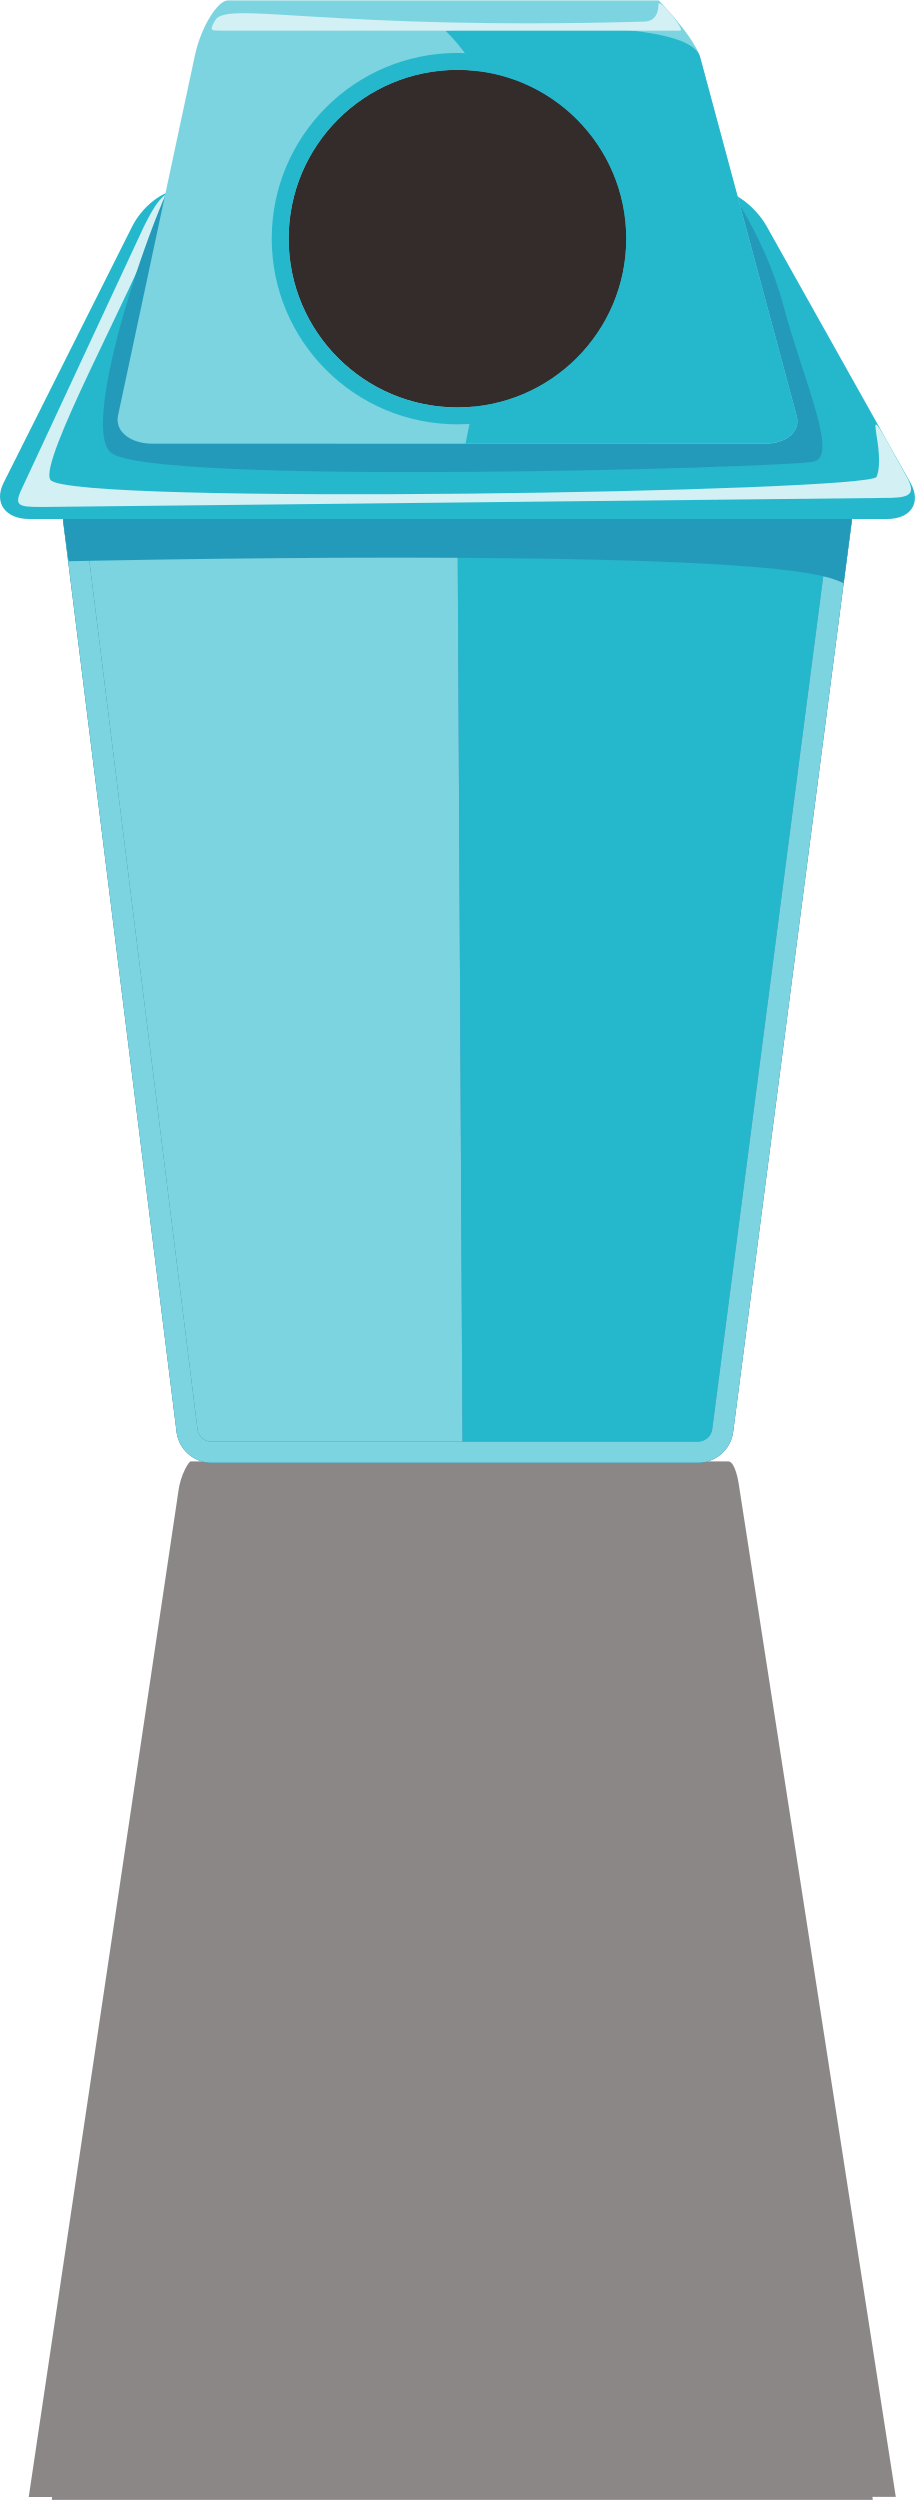
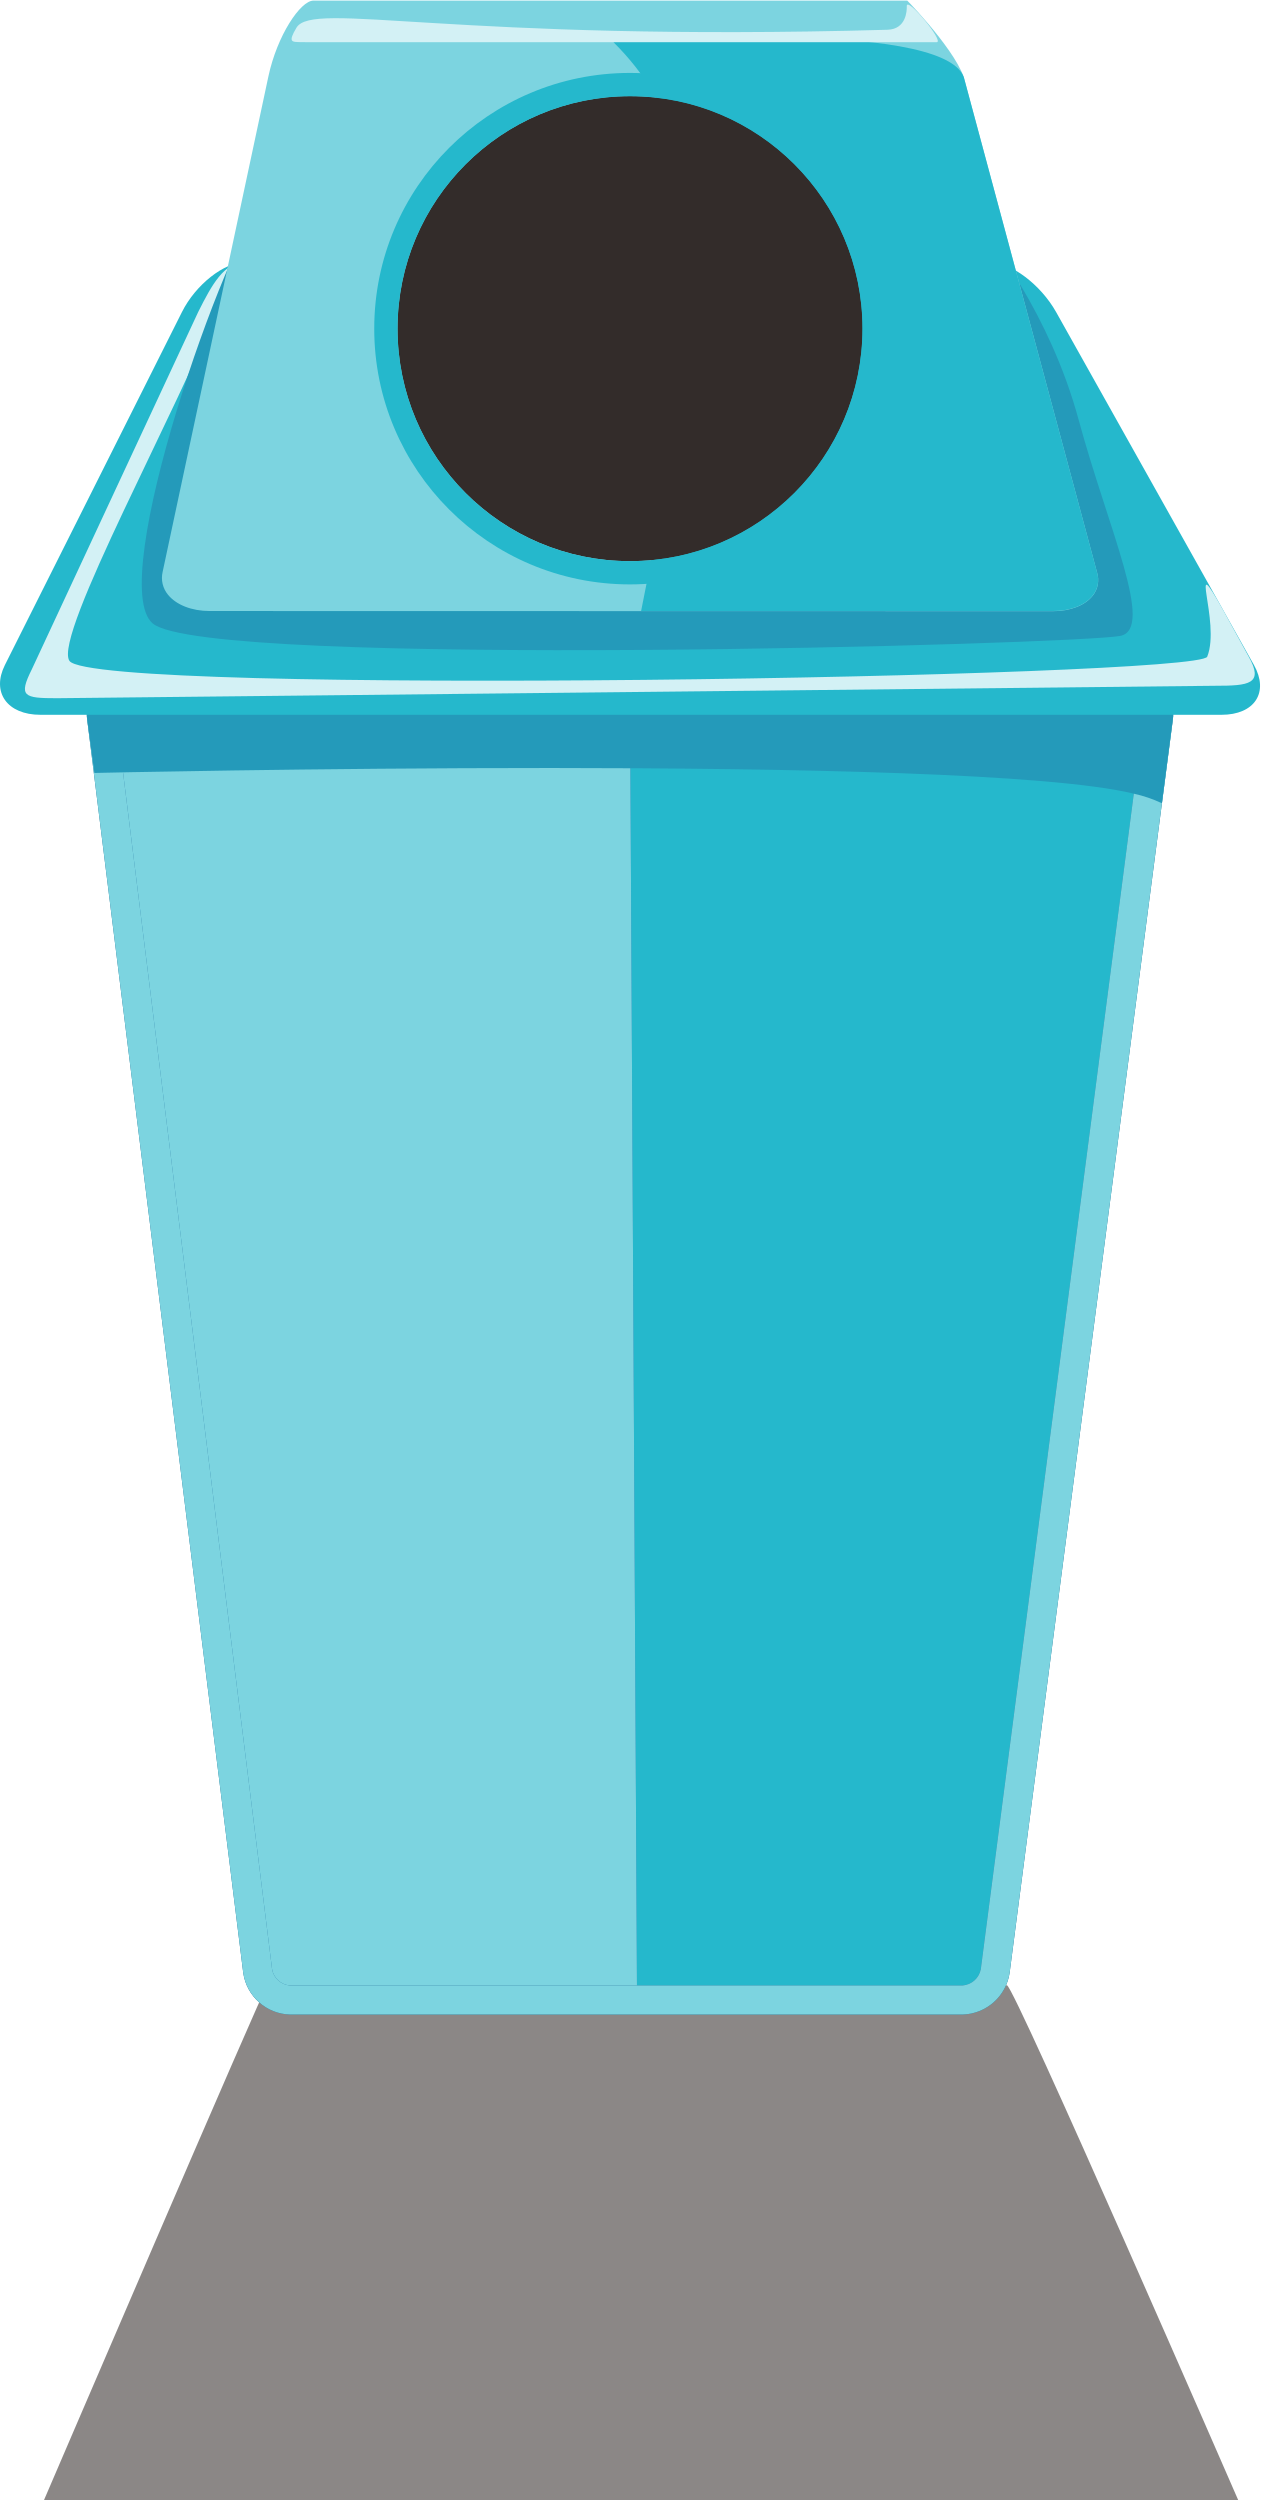
- <svg xmlns="http://www.w3.org/2000/svg" viewBox="0 0 276.46 755.42">
+ <svg xmlns="http://www.w3.org/2000/svg" viewBox="0 0 276.46 548.51">
  <defs>
    <style>.cls-1,.cls-8{fill:#332c2a;}.cls-1{fill-opacity:0.57;}.cls-2{fill:#0d74ae;}.cls-3{fill:#176287;}.cls-4{fill:#25b8cc;}.cls-5{fill:#7cd4e0;}.cls-6{fill:#249aba;}.cls-7{fill:#d3f1f5;}</style>
  </defs>
  <g id="Layer_2" data-name="Layer 2">
    <g id="background">
-       <path class="cls-1" d="M15.64,755.38l248.09,0-.12-.91h7.07L223.49,450.13c-.72-5.52-2-8.65-3.53-8.55H57.63c-.42-.1-3.06,3.7-3.75,9.21L8.68,754.51h7.07Z" />
+       <path class="cls-1" d="M271.66,548.51s-49.19-113-50.73-112.93H58.61c-.43-.1-48.95,112.93-48.95,112.93Z" />
      <path class="cls-2" d="M63.62,435.62a4.32,4.32,0,0,1-3.92-3.52L25.44,157c0-.17-.07-.55.51-1.2,1-1.18,3.69-2.57,7.69-2.57H242.87c4,0,6.62,1.38,7.66,2.56.55.63.51,1,.48,1.17L215.19,432.07a4.4,4.4,0,0,1-4,3.55Z" />
      <path class="cls-2" d="M63.62,435.62a4.32,4.32,0,0,1-3.92-3.52L25.44,157c0-.17-.07-.55.51-1.2,1-1.18,3.69-2.57,7.69-2.57H242.87c4,0,6.62,1.38,7.66,2.56.55.63.51,1,.48,1.17L215.19,432.07a4.4,4.4,0,0,1-4,3.55Z" />
      <path class="cls-3" d="M242.87,146.81H33.64c-8.74,0-15.28,4.92-14.53,10.94L53.37,432.89A10.67,10.67,0,0,0,63.62,442H211.21a10.74,10.74,0,0,0,10.3-9.11l35.83-275.14C258.12,151.73,251.61,146.81,242.87,146.81ZM251,156.92,215.19,432.07a4.4,4.4,0,0,1-4,3.55H63.62a4.32,4.32,0,0,1-3.92-3.52L25.44,157c0-.17-.07-.55.51-1.2,1-1.18,3.69-2.57,7.69-2.57H242.87c4,0,6.62,1.38,7.66,2.56C251.08,156.38,251,156.76,251,156.92Z" />
      <path class="cls-4" d="M138.23,153.19H242.87c4,0,6.62,1.38,7.66,2.56.55.63.51,1,.48,1.17L215.19,432.07a4.4,4.4,0,0,1-4,3.55H139.75Z" />
      <path class="cls-5" d="M139.75,435.62H63.62a4.32,4.32,0,0,1-3.92-3.52L25.44,157c0-.17-.07-.55.51-1.2,1-1.18,3.69-2.57,7.69-2.57H138.23" />
      <path class="cls-5" d="M242.87,146.81H33.64c-8.74,0-15.28,4.92-14.53,10.94L53.37,432.89A10.67,10.67,0,0,0,63.62,442H211.21a10.74,10.74,0,0,0,10.3-9.11l35.83-275.14C258.12,151.73,251.61,146.81,242.87,146.81ZM251,156.92,215.19,432.07a4.4,4.4,0,0,1-4,3.55H63.62a4.32,4.32,0,0,1-3.92-3.52L25.44,157c0-.17-.07-.55.51-1.2,1-1.18,3.69-2.57,7.69-2.57H242.87c4,0,6.62,1.38,7.66,2.56C251.08,156.38,251,156.76,251,156.92Z" />
      <path id="shade" class="cls-6" d="M242.87,146.81H33.64c-8.74,0-15.28,4.92-14.53,10.94l1.59,11.84s191.46-4.41,228.07,4.55a28.68,28.68,0,0,1,6.16,2.1l2.41-18.49C258.12,151.73,251.61,146.81,242.87,146.81Z" />
      <path class="cls-4" d="M268,156.83H8.88c-7.3,0-10.81-4.92-7.8-10.93L39.92,68.46c3-6,9.25-10.93,13.86-10.93H217.2c4.61,0,11.14,4.92,14.51,10.93l43.41,77.44C278.49,151.91,275.27,156.83,268,156.83Z" />
      <path class="cls-7" d="M12.5,153.19l254.19-2.73c7.31,0,10.66-.37,7.29-6.38l-5.58-10.17c-8.09-14.43-.49,2.56-3.53,10.17-1.82,4.55-244.43,8.71-249.64.91C11.59,139.52,39.83,88.5,48,66.64,52,56.15,61.7,58.44,69.1,57.53H53.78c-4.61,0-7.29,4.92-10.3,10.93L7,146.81C4,152.83,5.19,153.19,12.5,153.19Z" />
      <path class="cls-6" d="M215.67,50.24c1.31,2.22,14.58,18.22,21,41.91s16.8,45.84,9.12,47.37c-9.12,1.83-200.44,7.29-212.28-2.73C23,128,49.85,52.06,58.05,43.86S201.09,25.64,215.67,50.24Z" />
      <path class="cls-5" d="M46,134.06c-3.92,0-7.33-1.34-9.14-3.57a5.79,5.79,0,0,1-1.18-5L58.89,16.75C60.8,7.8,65.92.13,68.78.13H199.06c-1.44-1.46,9.86,9.79,12.39,16.76l29.26,108.75a5.5,5.5,0,0,1-.91,5c-1.66,2.17-4.94,3.46-8.79,3.46Z" />
      <path class="cls-4" d="M211.45,16.89c-4.89-13.12-76.87-7.65-76.87-7.65,28.55,28.24,16.4,72,6.08,124.82H231c3.85,0,7.13-1.29,8.79-3.46a5.5,5.5,0,0,0,.91-5Z" />
      <circle class="cls-8" cx="138.23" cy="72.1" r="51.02" />
      <path class="cls-4" d="M138.23,16a56.11,56.11,0,1,0,56.1,56.1A56.11,56.11,0,0,0,138.23,16Zm0,107.12a51,51,0,1,1,51-51A51.07,51.07,0,0,1,138.23,123.12Z" />
      <path class="cls-7" d="M66.94,9.24l-1.15,0c-1.63-.07-2.73.15-.74-3.17,3.63-6,34,3.19,129.67.46,4.14-.12,4.27-4.24,4.23-5.16-.11-2.39,8.39,7.89,6.55,7.89H66.94Z" />
    </g>
  </g>
</svg>
